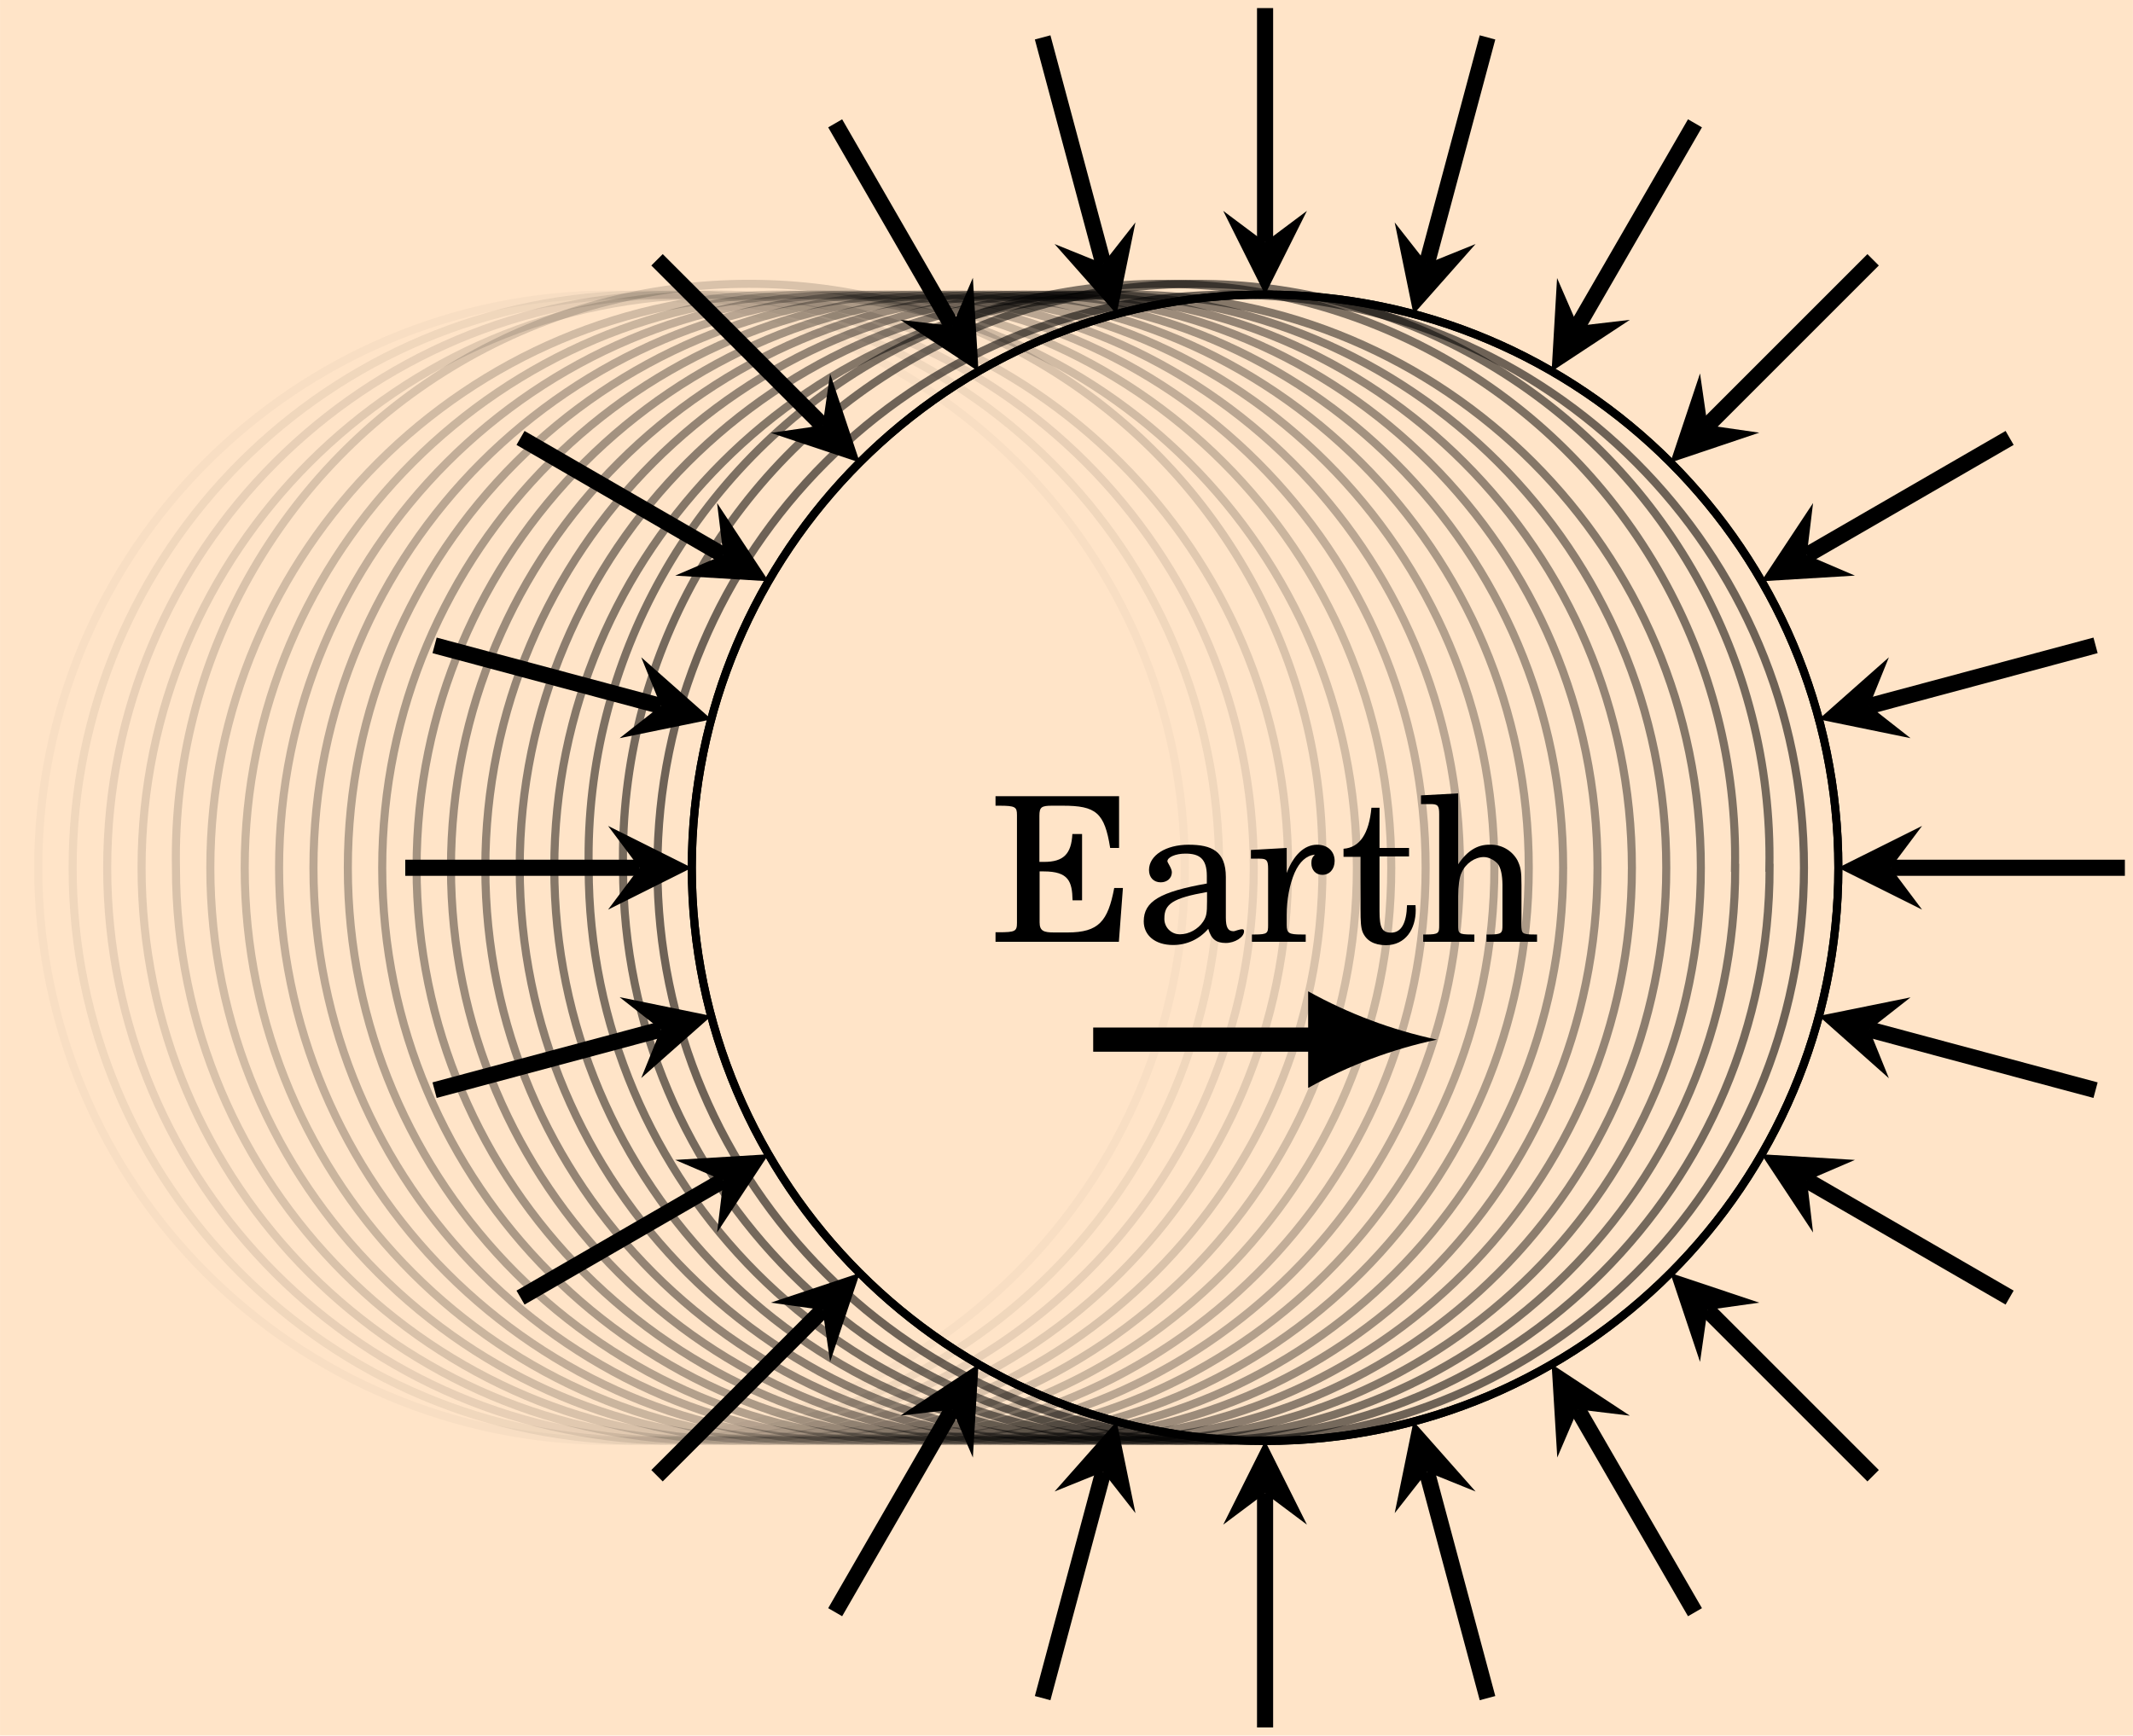
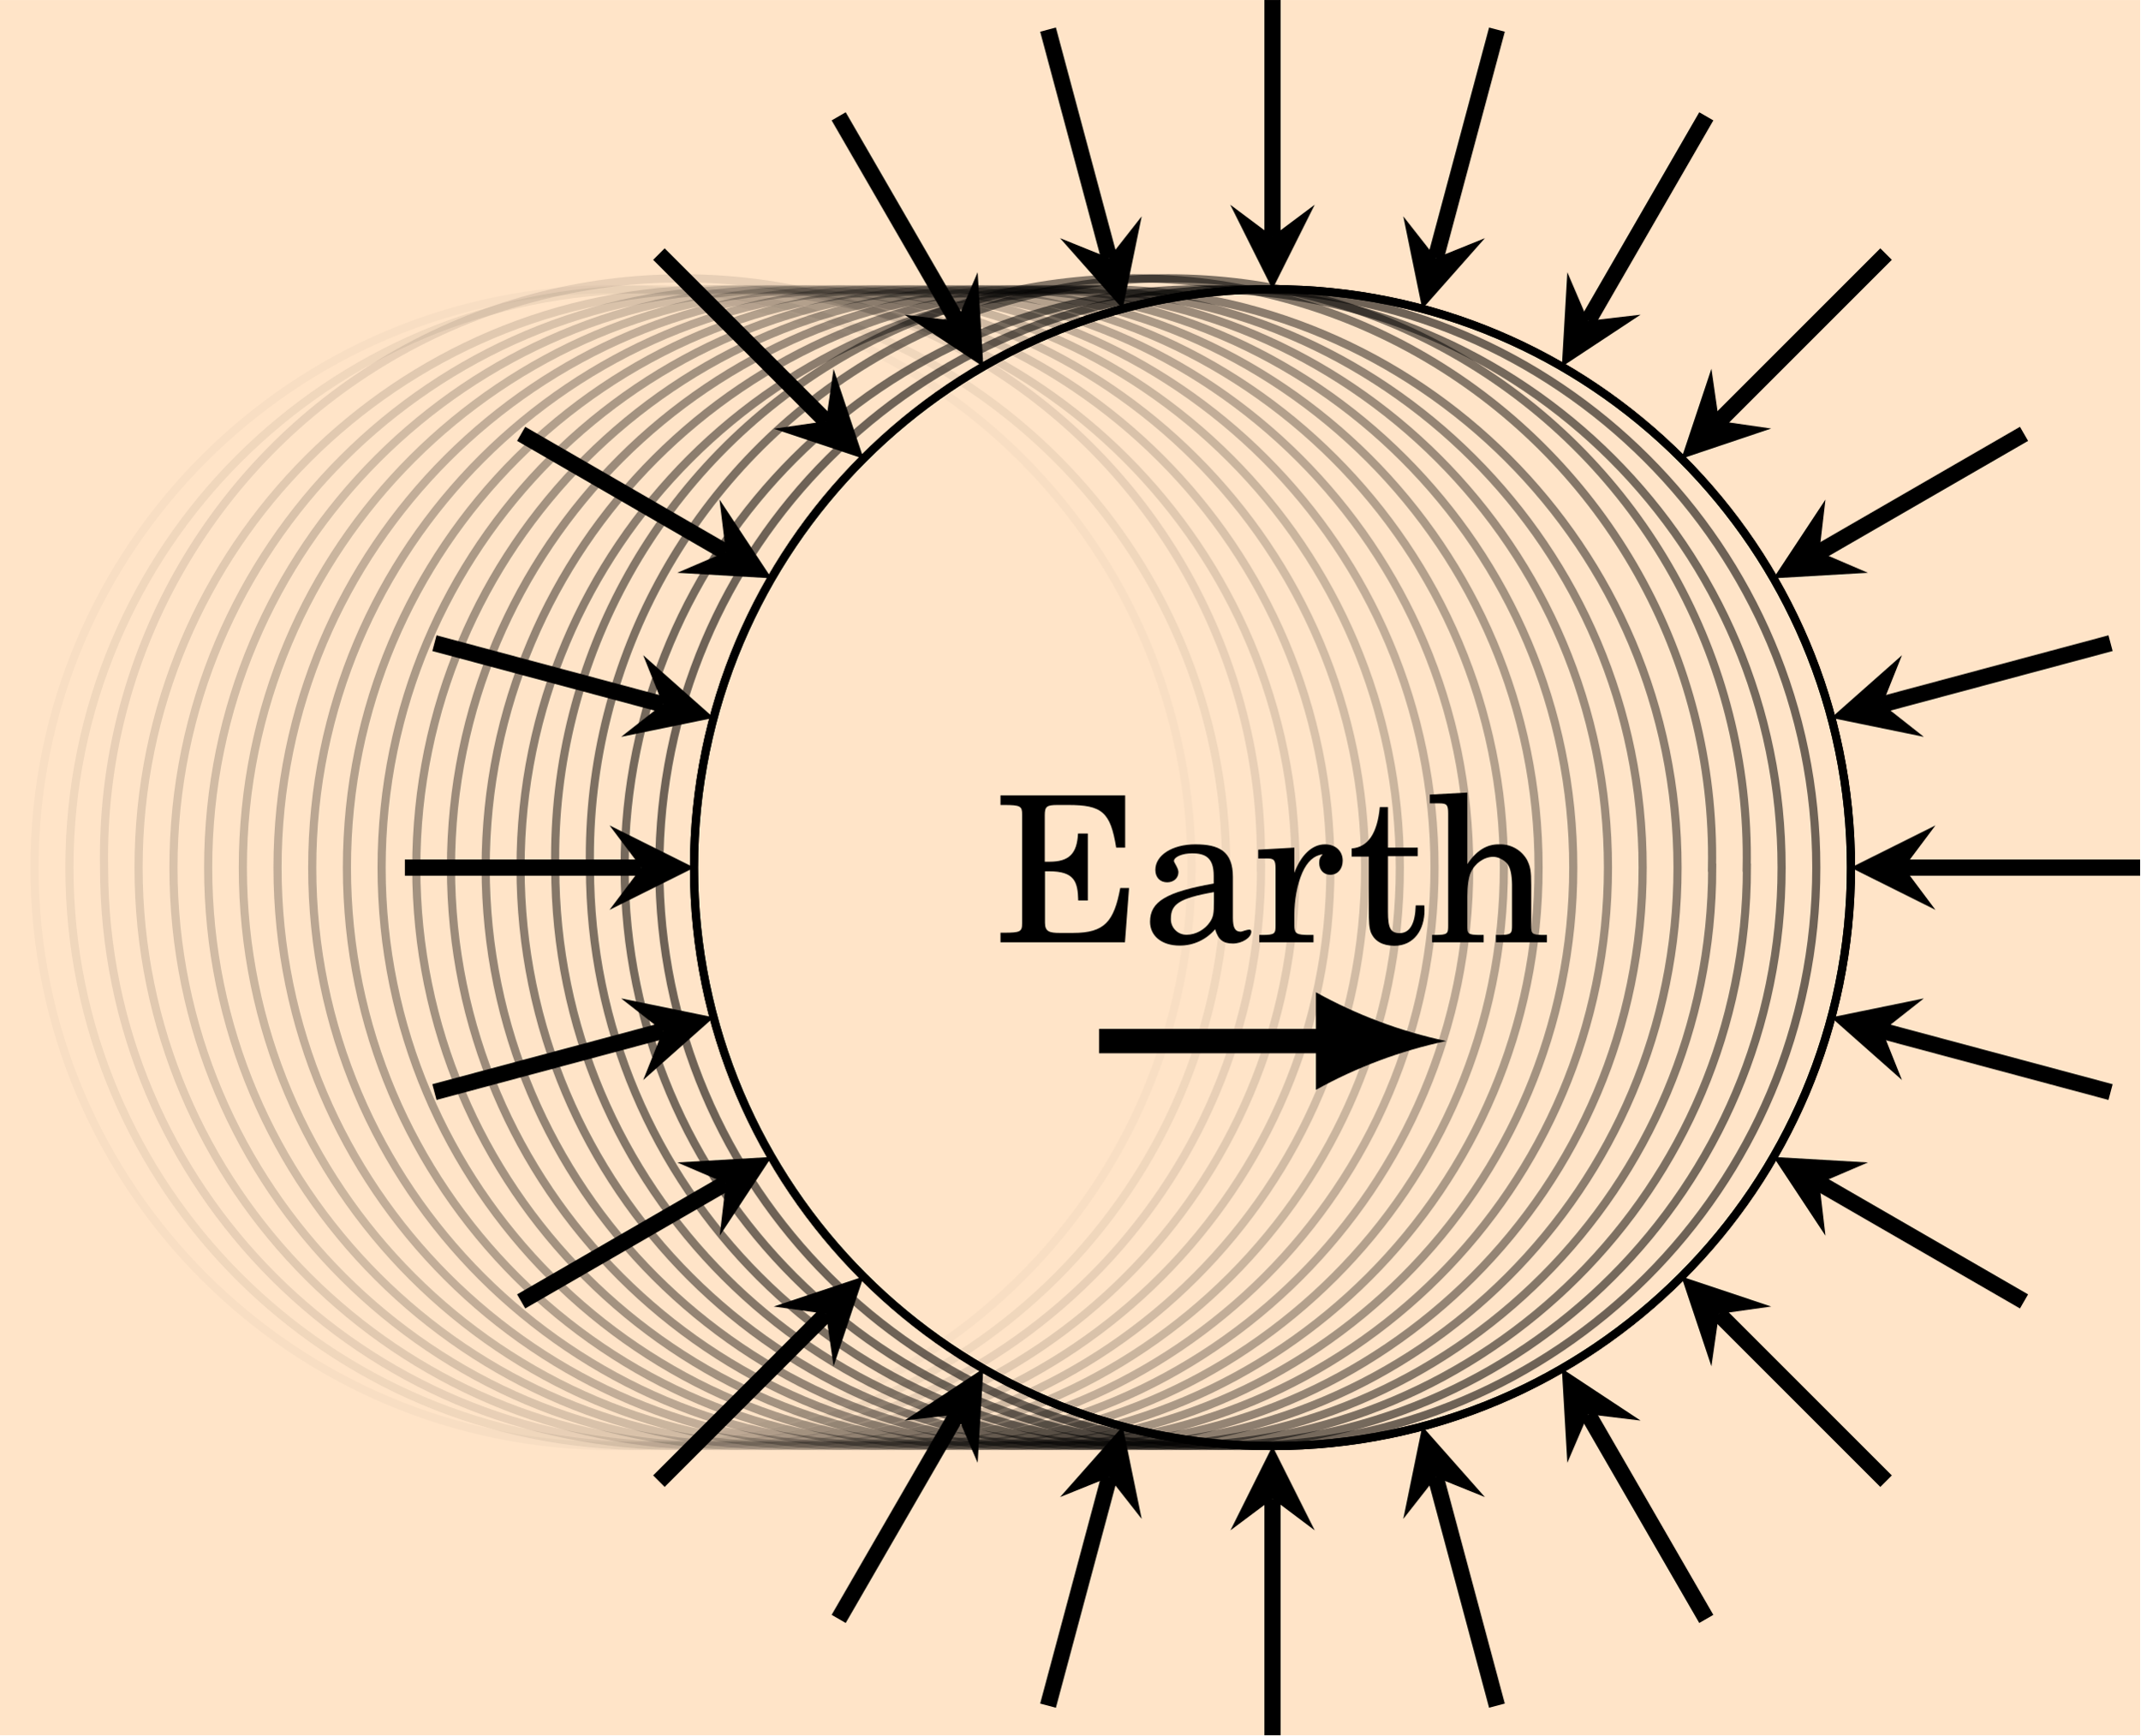
- <svg xmlns="http://www.w3.org/2000/svg" xmlns:xlink="http://www.w3.org/1999/xlink" width="140.64" height="114.45" viewBox="0 0 105.48 85.84">
+ <svg xmlns="http://www.w3.org/2000/svg" xmlns:xlink="http://www.w3.org/1999/xlink" width="139.84" height="113.39" viewBox="0 0 104.88 85.04">
  <defs>
-     <clipPath id="a">
-       <path d="M0 0h105.48v85.84H0Zm0 0" />
+     <clipPath id="f">
+       <path d="M92 42h12.88v1H92Zm0 0" />
    </clipPath>
    <clipPath id="g">
-       <path d="M93 42h12.48v2H93Zm0 0" />
+       <path d="M80 20h24.88v26H80Zm0 0" />
    </clipPath>
    <clipPath id="h">
-       <path d="M81 20h24.48v27H81Zm0 0" />
+       <path d="M77 9h27.88v30H77Zm0 0" />
    </clipPath>
    <clipPath id="i">
-       <path d="M78 10h27.48v29H78Zm0 0" />
+       <path d="M29 58h30v27.04H29Zm0 0" />
    </clipPath>
    <clipPath id="j">
-       <path d="M30 58h29v27.84H30Zm0 0" />
+       <path d="M40 61h26v24.04H40Zm0 0" />
    </clipPath>
    <clipPath id="k">
-       <path d="M40 61h26v24.84H40Zm0 0" />
+       <path d="M61 73h2v12.04h-2Zm0 0" />
    </clipPath>
    <clipPath id="l">
-       <path d="M62 73h1v12.84h-1Zm0 0" />
+       <path d="M59 61h26v24.04H59Zm0 0" />
    </clipPath>
    <clipPath id="m">
-       <path d="M59 61h26v24.84H59Zm0 0" />
+       <path d="M66 58h29v27.04H66Zm0 0" />
    </clipPath>
    <clipPath id="n">
-       <path d="M66 58h30v27.84H66Zm0 0" />
+       <path d="M77 46h27.88v30H77Zm0 0" />
    </clipPath>
    <clipPath id="o">
-       <path d="M78 47h27.48v29H78Zm0 0" />
+       <path d="M80 39h24.88v26H80Zm0 0" />
    </clipPath>
-     <clipPath id="p">
-       <path d="M81 39h24.48v27H81Zm0 0" />
-     </clipPath>
-     <symbol id="b" overflow="visible">
+     <symbol id="a" overflow="visible">
      <path d="M6.6-2.66h-.43c-.31 1.64-.76 2.2-2.31 2.2H3.2c-.51 0-.72-.07-.72-.5v-2.52h.2c1.24 0 1.41.5 1.43 1.43h.47v-3.28H4.1c-.05.99-.44 1.38-1.4 1.38h-.23v-2.28c0-.43.1-.5.63-.5h.52c1.65 0 2.07.34 2.35 2.09h.44V-7.2H.3v.47h.17c.81 0 .89.06.89.46v5.33c0 .42-.08.47-.9.47H.3V0h6.1Zm0 0" style="stroke:none" />
    </symbol>
-     <symbol id="c" overflow="visible">
+     <symbol id="b" overflow="visible">
      <path d="M5.4-.52q0-.1-.09-.1c-.14 0-.37.1-.42.1-.28 0-.39-.18-.39-.68v-2c0-1.28-.7-1.6-1.84-1.6C1.53-4.8.7-4.27.7-3.55c0 .38.24.61.58.61.31 0 .55-.2.55-.5 0-.19-.22-.48-.22-.54 0-.2.4-.38.89-.38.66 0 1.06.22 1.06 1.1v.38C1.25-2.47.44-2 .44-1.01.44-.32 1 .16 1.89.16c.69 0 1.3-.29 1.74-.8.15.52.4.7.87.7.44 0 .9-.28.9-.58M3.57-2c0 .6-.03.75-.19 1-.25.38-.71.63-1.14.63a.76.76 0 0 1-.78-.79c0-.7.4-1 2.11-1.3Zm0 0" style="stroke:none" />
    </symbol>
-     <symbol id="d" overflow="visible">
+     <symbol id="c" overflow="visible">
      <path d="M4.34-4c0-.47-.34-.8-.87-.8-.63 0-1.17.52-1.5 1.4v-1.24l-1.77.1v.43h.43c.35 0 .42.08.42.5v2.78c0 .4-.02.47-.66.47H.25V0h2.66v-.36h-.2c-.63 0-.74-.06-.74-.47v-.5c0-.75.14-1.5.39-2.08q.37-.83 1-.9c-.14.15-.17.25-.17.43 0 .33.22.57.54.57.36 0 .61-.28.61-.69m0 0" style="stroke:none" />
    </symbol>
-     <symbol id="e" overflow="visible">
+     <symbol id="d" overflow="visible">
      <path d="m3.73-1.58-.01-.23H3.3Q3.26-.46 2.52-.45c-.46 0-.58-.25-.58-1.05v-2.72H3.4v-.42H1.94v-1.99h-.4Q1.36-4.69.16-4.6v.4H1v2.54c0 .7.02.94.1 1.17q.27.65 1.15.66c.98 0 1.48-.8 1.48-1.74m0 0" style="stroke:none" />
    </symbol>
-     <symbol id="f" overflow="visible">
+     <symbol id="e" overflow="visible">
      <path d="M5.9 0v-.36h-.13c-.63 0-.64-.06-.64-.47V-2.8c0-.72-.04-.89-.2-1.23a1.5 1.5 0 0 0-1.37-.77q-.91-.02-1.56.97v-3.51l-1.84.1v.43h.47c.37 0 .43.08.43.5v5.48c0 .4-.01.47-.65.47H.27V0H2.8v-.36h-.14C2-.36 2-.42 2-.83v-1.42c0-.5.06-.95.17-1.17.2-.46.66-.77 1.1-.77.25 0 .54.16.7.35q.21.3.22 1.01v2c0 .4-.02.47-.66.47H3.4V0Zm0 0" style="stroke:none" />
    </symbol>
  </defs>
-   <g clip-path="url(#a)">
-     <path d="M0 85.84h105.48V0H0Zm0 0" style="stroke:none;fill-rule:nonzero;fill:#ffe4c8;fill-opacity:1" />
+   <path d="M0 85.04h104.88V0H0Zm0 0" style="stroke:none;fill-rule:nonzero;fill:#ffe4c8;fill-opacity:1" />
+   <path d="M28.35 0a28.34 28.34 0 1 1-56.7 0 28.34 28.34 0 0 1 56.7 0Zm0 0" style="fill:none;stroke-width:.399;stroke-linecap:butt;stroke-linejoin:miter;stroke:#000;stroke-opacity:1;stroke-miterlimit:10" transform="matrix(1 0 0 -1 62.36 42.52)" />
+   <g style="fill:#000;fill-opacity:1">
+     <use xlink:href="#a" x="48.73" y="46.18" />
+     <use xlink:href="#b" x="55.92" y="46.18" />
+     <use xlink:href="#c" x="61.46" y="46.18" />
  </g>
-   <path d="M28.35 0a28.35 28.35 0 1 1-56.7 0 28.35 28.35 0 0 1 56.7 0Zm0 0" style="fill:none;stroke-width:.399;stroke-linecap:butt;stroke-linejoin:miter;stroke:#000;stroke-opacity:1;stroke-miterlimit:10" transform="matrix(1 0 0 -1 62.56 42.92)" />
-   <g style="fill:#000;fill-opacity:1">
-     <use xlink:href="#b" x="48.93" y="46.58" />
-     <use xlink:href="#c" x="56.12" y="46.58" />
-     <use xlink:href="#d" x="61.66" y="46.58" />
+   <use xlink:href="#d" x="66.08" y="46.18" style="fill:#000;fill-opacity:1" />
+   <use xlink:href="#e" x="69.91" y="46.18" style="fill:#000;fill-opacity:1" />
+   <path d="M-8.5-8.5H2.77" style="fill:none;stroke-width:1.196;stroke-linecap:butt;stroke-linejoin:miter;stroke:#000;stroke-opacity:1;stroke-miterlimit:10" transform="matrix(1 0 0 -1 62.36 42.52)" />
+   <path d="M70.87 51.02a23 23 0 0 1-6.38-2.39v4.78a23 23 0 0 1 6.38-2.39" style="stroke:none;fill-rule:nonzero;fill:#000;fill-opacity:1" />
+   <g clip-path="url(#f)">
+     <path d="M42.52 0H30.94" style="fill:none;stroke-width:.797;stroke-linecap:butt;stroke-linejoin:miter;stroke:#000;stroke-opacity:1;stroke-miterlimit:10" transform="matrix(1 0 0 -1 62.36 42.52)" />
  </g>
-   <use xlink:href="#e" x="66.28" y="46.58" style="fill:#000;fill-opacity:1" />
-   <use xlink:href="#f" x="70.11" y="46.58" style="fill:#000;fill-opacity:1" />
-   <path d="M-8.5-8.5H2.75" style="fill:none;stroke-width:1.196;stroke-linecap:butt;stroke-linejoin:miter;stroke:#000;stroke-opacity:1;stroke-miterlimit:10" transform="matrix(1 0 0 -1 62.56 42.92)" />
-   <path d="M71.06 51.42a23 23 0 0 1-6.37-2.39v4.78a23 23 0 0 1 6.37-2.39" style="stroke:none;fill-rule:nonzero;fill:#000;fill-opacity:1" />
+   <path d="m90.7 42.52 4.15 2.07-1.55-2.07 1.55-2.07" style="stroke:none;fill-rule:nonzero;fill:#000;fill-opacity:1" />
  <g clip-path="url(#g)">
-     <path d="M42.52 0H30.94" style="fill:none;stroke-width:.797;stroke-linecap:butt;stroke-linejoin:miter;stroke:#000;stroke-opacity:1;stroke-miterlimit:10" transform="matrix(1 0 0 -1 62.56 42.92)" />
+     <path d="M41.07 11 29.88 8" style="fill:none;stroke-width:.797;stroke-linecap:butt;stroke-linejoin:miter;stroke:#000;stroke-opacity:1;stroke-miterlimit:10" transform="matrix(1 0 0 -1 62.36 42.52)" />
  </g>
-   <path d="m90.9 42.92 4.15 2.07-1.55-2.07 1.55-2.07" style="stroke:none;fill-rule:nonzero;fill:#000;fill-opacity:1" />
+   <path d="m89.74 35.18 4.54.93-2.03-1.6.96-2.4" style="stroke:none;fill-rule:nonzero;fill:#000;fill-opacity:1" />
  <g clip-path="url(#h)">
-     <path d="M41.07 11 29.88 8" style="fill:none;stroke-width:.797;stroke-linecap:butt;stroke-linejoin:miter;stroke:#000;stroke-opacity:1;stroke-miterlimit:10" transform="matrix(1 0 0 -1 62.56 42.92)" />
+     <path d="m36.83 21.26-10.04-5.8" style="fill:none;stroke-width:.797;stroke-linecap:butt;stroke-linejoin:miter;stroke:#000;stroke-opacity:1;stroke-miterlimit:10" transform="matrix(1 0 0 -1 62.36 42.52)" />
  </g>
-   <path d="m89.94 35.58 4.54.93-2.04-1.6.97-2.4" style="stroke:none;fill-rule:nonzero;fill:#000;fill-opacity:1" />
+   <path d="m86.91 28.34 4.63-.27-2.38-1.02.3-2.57" style="stroke:none;fill-rule:nonzero;fill:#000;fill-opacity:1" />
+   <path d="m30.07 30.07-8.2-8.2" style="fill:none;stroke-width:.797;stroke-linecap:butt;stroke-linejoin:miter;stroke:#000;stroke-opacity:1;stroke-miterlimit:10" transform="matrix(1 0 0 -1 62.36 42.52)" />
+   <path d="M82.4 22.48 86.8 21l-2.56-.37-.37-2.56" style="stroke:none;fill-rule:nonzero;fill:#000;fill-opacity:1" />
+   <path d="M21.26 36.82 15.47 26.8" style="fill:none;stroke-width:.797;stroke-linecap:butt;stroke-linejoin:miter;stroke:#000;stroke-opacity:1;stroke-miterlimit:10" transform="matrix(1 0 0 -1 62.36 42.52)" />
+   <path d="m76.54 17.97 3.86-2.55-2.57.3-1.02-2.38" style="stroke:none;fill-rule:nonzero;fill:#000;fill-opacity:1" />
+   <path d="M11 41.07 8 29.88" style="fill:none;stroke-width:.797;stroke-linecap:butt;stroke-linejoin:miter;stroke:#000;stroke-opacity:1;stroke-miterlimit:10" transform="matrix(1 0 0 -1 62.36 42.52)" />
+   <path d="m69.7 15.14 3.07-3.47-2.4.97-1.6-2.04" style="stroke:none;fill-rule:nonzero;fill:#000;fill-opacity:1" />
+   <path d="M0 42.52V30.94" style="fill:none;stroke-width:.797;stroke-linecap:butt;stroke-linejoin:miter;stroke:#000;stroke-opacity:1;stroke-miterlimit:10" transform="matrix(1 0 0 -1 62.36 42.52)" />
+   <path d="m62.36 14.17 2.07-4.14-2.07 1.55-2.07-1.55" style="stroke:none;fill-rule:nonzero;fill:#000;fill-opacity:1" />
+   <path d="m-11 41.07 3-11.19" style="fill:none;stroke-width:.797;stroke-linecap:butt;stroke-linejoin:miter;stroke:#000;stroke-opacity:1;stroke-miterlimit:10" transform="matrix(1 0 0 -1 62.36 42.52)" />
+   <path d="m55.02 15.14.93-4.54-1.6 2.04-2.4-.97" style="stroke:none;fill-rule:nonzero;fill:#000;fill-opacity:1" />
+   <path d="m-21.26 36.82 5.8-10.03" style="fill:none;stroke-width:.797;stroke-linecap:butt;stroke-linejoin:miter;stroke:#000;stroke-opacity:1;stroke-miterlimit:10" transform="matrix(1 0 0 -1 62.36 42.52)" />
+   <path d="m48.19 17.97-.28-4.63-1.02 2.39-2.57-.31" style="stroke:none;fill-rule:nonzero;fill:#000;fill-opacity:1" />
+   <path d="m-30.07 30.07 8.2-8.2" style="fill:none;stroke-width:.797;stroke-linecap:butt;stroke-linejoin:miter;stroke:#000;stroke-opacity:1;stroke-miterlimit:10" transform="matrix(1 0 0 -1 62.36 42.52)" />
+   <path d="m42.32 22.48-1.47-4.4-.37 2.56-2.56.37" style="stroke:none;fill-rule:nonzero;fill:#000;fill-opacity:1" />
+   <path d="m-36.82 21.26 10.03-5.8" style="fill:none;stroke-width:.797;stroke-linecap:butt;stroke-linejoin:miter;stroke:#000;stroke-opacity:1;stroke-miterlimit:10" transform="matrix(1 0 0 -1 62.36 42.52)" />
+   <path d="m37.81 28.34-2.55-3.86.31 2.57-2.38 1.02" style="stroke:none;fill-rule:nonzero;fill:#000;fill-opacity:1" />
+   <path d="m-41.07 11 11.19-3" style="fill:none;stroke-width:.797;stroke-linecap:butt;stroke-linejoin:miter;stroke:#000;stroke-opacity:1;stroke-miterlimit:10" transform="matrix(1 0 0 -1 62.36 42.52)" />
+   <path d="m34.98 35.18-3.46-3.07.96 2.4-2.04 1.6" style="stroke:none;fill-rule:nonzero;fill:#000;fill-opacity:1" />
+   <path d="M-42.52 0h11.58" style="fill:none;stroke-width:.797;stroke-linecap:butt;stroke-linejoin:miter;stroke:#000;stroke-opacity:1;stroke-miterlimit:10" transform="matrix(1 0 0 -1 62.36 42.52)" />
+   <path d="m34.02 42.52-4.15-2.07 1.56 2.07-1.56 2.07" style="stroke:none;fill-rule:nonzero;fill:#000;fill-opacity:1" />
+   <path d="m-41.07-11 11.19 3" style="fill:none;stroke-width:.797;stroke-linecap:butt;stroke-linejoin:miter;stroke:#000;stroke-opacity:1;stroke-miterlimit:10" transform="matrix(1 0 0 -1 62.36 42.52)" />
+   <path d="m34.98 49.86-4.54-.93 2.04 1.6-.96 2.4" style="stroke:none;fill-rule:nonzero;fill:#000;fill-opacity:1" />
+   <path d="m-36.82-21.26 10.03 5.8" style="fill:none;stroke-width:.797;stroke-linecap:butt;stroke-linejoin:miter;stroke:#000;stroke-opacity:1;stroke-miterlimit:10" transform="matrix(1 0 0 -1 62.36 42.52)" />
+   <path d="m37.81 56.7-4.62.27 2.38 1.02-.3 2.57" style="stroke:none;fill-rule:nonzero;fill:#000;fill-opacity:1" />
+   <path d="m-30.07-30.07 8.2 8.2" style="fill:none;stroke-width:.797;stroke-linecap:butt;stroke-linejoin:miter;stroke:#000;stroke-opacity:1;stroke-miterlimit:10" transform="matrix(1 0 0 -1 62.36 42.52)" />
+   <path d="m42.32 62.56-4.4 1.47 2.56.36.37 2.57" style="stroke:none;fill-rule:nonzero;fill:#000;fill-opacity:1" />
  <g clip-path="url(#i)">
-     <path d="m36.82 21.26-10.03-5.8" style="fill:none;stroke-width:.797;stroke-linecap:butt;stroke-linejoin:miter;stroke:#000;stroke-opacity:1;stroke-miterlimit:10" transform="matrix(1 0 0 -1 62.56 42.92)" />
+     <path d="m-21.26-36.82 5.8 10.03" style="fill:none;stroke-width:.797;stroke-linecap:butt;stroke-linejoin:miter;stroke:#000;stroke-opacity:1;stroke-miterlimit:10" transform="matrix(1 0 0 -1 62.36 42.52)" />
  </g>
-   <path d="m87.1 28.75 4.63-.28-2.38-1.02.31-2.57" style="stroke:none;fill-rule:nonzero;fill:#000;fill-opacity:1" />
-   <path d="m30.07 30.07-8.2-8.2" style="fill:none;stroke-width:.797;stroke-linecap:butt;stroke-linejoin:miter;stroke:#000;stroke-opacity:1;stroke-miterlimit:10" transform="matrix(1 0 0 -1 62.56 42.92)" />
-   <path d="M82.6 22.88 87 21.4l-2.56-.37-.37-2.56" style="stroke:none;fill-rule:nonzero;fill:#000;fill-opacity:1" />
-   <path d="m21.26 36.82-5.8-10.03" style="fill:none;stroke-width:.797;stroke-linecap:butt;stroke-linejoin:miter;stroke:#000;stroke-opacity:1;stroke-miterlimit:10" transform="matrix(1 0 0 -1 62.56 42.92)" />
-   <path d="m76.73 18.37 3.87-2.55-2.57.3L77 13.75" style="stroke:none;fill-rule:nonzero;fill:#000;fill-opacity:1" />
-   <path d="M11 41.07 8 29.88" style="fill:none;stroke-width:.797;stroke-linecap:butt;stroke-linejoin:miter;stroke:#000;stroke-opacity:1;stroke-miterlimit:10" transform="matrix(1 0 0 -1 62.56 42.92)" />
-   <path d="m69.9 15.54 3.07-3.47-2.4.97-1.6-2.04" style="stroke:none;fill-rule:nonzero;fill:#000;fill-opacity:1" />
-   <path d="M0 42.52V30.94" style="fill:none;stroke-width:.797;stroke-linecap:butt;stroke-linejoin:miter;stroke:#000;stroke-opacity:1;stroke-miterlimit:10" transform="matrix(1 0 0 -1 62.56 42.92)" />
-   <path d="m62.56 14.57 2.07-4.14-2.07 1.55-2.07-1.55" style="stroke:none;fill-rule:nonzero;fill:#000;fill-opacity:1" />
-   <path d="m-11 41.07 3-11.19" style="fill:none;stroke-width:.797;stroke-linecap:butt;stroke-linejoin:miter;stroke:#000;stroke-opacity:1;stroke-miterlimit:10" transform="matrix(1 0 0 -1 62.56 42.92)" />
-   <path d="m55.22 15.54.93-4.54-1.6 2.04-2.4-.97" style="stroke:none;fill-rule:nonzero;fill:#000;fill-opacity:1" />
-   <path d="m-21.26 36.82 5.79-10.03" style="fill:none;stroke-width:.797;stroke-linecap:butt;stroke-linejoin:miter;stroke:#000;stroke-opacity:1;stroke-miterlimit:10" transform="matrix(1 0 0 -1 62.56 42.92)" />
-   <path d="m48.39 18.37-.28-4.63-1.02 2.38-2.57-.3" style="stroke:none;fill-rule:nonzero;fill:#000;fill-opacity:1" />
-   <path d="m-30.07 30.07 8.2-8.2" style="fill:none;stroke-width:.797;stroke-linecap:butt;stroke-linejoin:miter;stroke:#000;stroke-opacity:1;stroke-miterlimit:10" transform="matrix(1 0 0 -1 62.56 42.92)" />
-   <path d="m42.52 22.88-1.47-4.4-.37 2.56-2.56.37" style="stroke:none;fill-rule:nonzero;fill:#000;fill-opacity:1" />
-   <path d="m-36.82 21.26 10.03-5.8" style="fill:none;stroke-width:.797;stroke-linecap:butt;stroke-linejoin:miter;stroke:#000;stroke-opacity:1;stroke-miterlimit:10" transform="matrix(1 0 0 -1 62.56 42.92)" />
-   <path d="m38.01 28.75-2.55-3.87.31 2.57-2.38 1.02" style="stroke:none;fill-rule:nonzero;fill:#000;fill-opacity:1" />
-   <path d="m-41.07 11 11.19-3" style="fill:none;stroke-width:.797;stroke-linecap:butt;stroke-linejoin:miter;stroke:#000;stroke-opacity:1;stroke-miterlimit:10" transform="matrix(1 0 0 -1 62.56 42.92)" />
-   <path d="m35.18 35.58-3.47-3.07.97 2.4-2.04 1.6" style="stroke:none;fill-rule:nonzero;fill:#000;fill-opacity:1" />
-   <path d="M-42.52 0h11.58" style="fill:none;stroke-width:.797;stroke-linecap:butt;stroke-linejoin:miter;stroke:#000;stroke-opacity:1;stroke-miterlimit:10" transform="matrix(1 0 0 -1 62.56 42.92)" />
-   <path d="m34.21 42.92-4.14-2.07 1.55 2.07-1.55 2.07" style="stroke:none;fill-rule:nonzero;fill:#000;fill-opacity:1" />
-   <path d="m-41.07-11 11.19 3" style="fill:none;stroke-width:.797;stroke-linecap:butt;stroke-linejoin:miter;stroke:#000;stroke-opacity:1;stroke-miterlimit:10" transform="matrix(1 0 0 -1 62.56 42.92)" />
-   <path d="m35.18 50.25-4.54-.93 2.04 1.6-.97 2.4" style="stroke:none;fill-rule:nonzero;fill:#000;fill-opacity:1" />
-   <path d="m-36.82-21.26 10.03 5.8" style="fill:none;stroke-width:.797;stroke-linecap:butt;stroke-linejoin:miter;stroke:#000;stroke-opacity:1;stroke-miterlimit:10" transform="matrix(1 0 0 -1 62.56 42.92)" />
-   <path d="m38.01 57.09-4.62.28 2.38 1.02-.31 2.57" style="stroke:none;fill-rule:nonzero;fill:#000;fill-opacity:1" />
-   <path d="m-30.07-30.07 8.2 8.2" style="fill:none;stroke-width:.797;stroke-linecap:butt;stroke-linejoin:miter;stroke:#000;stroke-opacity:1;stroke-miterlimit:10" transform="matrix(1 0 0 -1 62.56 42.92)" />
-   <path d="m42.52 62.96-4.4 1.47 2.56.36.37 2.57" style="stroke:none;fill-rule:nonzero;fill:#000;fill-opacity:1" />
+   <path d="m48.19 67.07-3.87 2.55 2.57-.3 1.02 2.37" style="stroke:none;fill-rule:nonzero;fill:#000;fill-opacity:1" />
  <g clip-path="url(#j)">
-     <path d="m-21.26-36.82 5.79 10.03" style="fill:none;stroke-width:.797;stroke-linecap:butt;stroke-linejoin:miter;stroke:#000;stroke-opacity:1;stroke-miterlimit:10" transform="matrix(1 0 0 -1 62.56 42.92)" />
+     <path d="m-11-41.07 3 11.19" style="fill:none;stroke-width:.797;stroke-linecap:butt;stroke-linejoin:miter;stroke:#000;stroke-opacity:1;stroke-miterlimit:10" transform="matrix(1 0 0 -1 62.36 42.52)" />
  </g>
-   <path d="m48.39 67.47-3.87 2.55 2.57-.3 1.02 2.37" style="stroke:none;fill-rule:nonzero;fill:#000;fill-opacity:1" />
+   <path d="m55.02 69.9-3.07 3.47 2.4-.97 1.6 2.04" style="stroke:none;fill-rule:nonzero;fill:#000;fill-opacity:1" />
  <g clip-path="url(#k)">
-     <path d="m-11-41.07 3 11.19" style="fill:none;stroke-width:.797;stroke-linecap:butt;stroke-linejoin:miter;stroke:#000;stroke-opacity:1;stroke-miterlimit:10" transform="matrix(1 0 0 -1 62.56 42.92)" />
+     <path d="M0-42.52v11.58" style="fill:none;stroke-width:.797;stroke-linecap:butt;stroke-linejoin:miter;stroke:#000;stroke-opacity:1;stroke-miterlimit:10" transform="matrix(1 0 0 -1 62.36 42.52)" />
  </g>
-   <path d="m55.22 70.3-3.07 3.47 2.4-.97 1.6 2.04" style="stroke:none;fill-rule:nonzero;fill:#000;fill-opacity:1" />
+   <path d="M62.36 70.87 60.3 75l2.07-1.55L64.43 75" style="stroke:none;fill-rule:nonzero;fill:#000;fill-opacity:1" />
  <g clip-path="url(#l)">
-     <path d="M0-42.52v11.58" style="fill:none;stroke-width:.797;stroke-linecap:butt;stroke-linejoin:miter;stroke:#000;stroke-opacity:1;stroke-miterlimit:10" transform="matrix(1 0 0 -1 62.56 42.92)" />
+     <path d="M11-41.07 8-29.88" style="fill:none;stroke-width:.797;stroke-linecap:butt;stroke-linejoin:miter;stroke:#000;stroke-opacity:1;stroke-miterlimit:10" transform="matrix(1 0 0 -1 62.36 42.52)" />
  </g>
-   <path d="m62.56 71.27-2.07 4.14 2.07-1.55 2.07 1.55" style="stroke:none;fill-rule:nonzero;fill:#000;fill-opacity:1" />
+   <path d="m69.7 69.9-.93 4.54 1.6-2.04 2.4.97" style="stroke:none;fill-rule:nonzero;fill:#000;fill-opacity:1" />
  <g clip-path="url(#m)">
-     <path d="M11-41.07 8-29.88" style="fill:none;stroke-width:.797;stroke-linecap:butt;stroke-linejoin:miter;stroke:#000;stroke-opacity:1;stroke-miterlimit:10" transform="matrix(1 0 0 -1 62.56 42.92)" />
+     <path d="M21.26-36.82 15.47-26.8" style="fill:none;stroke-width:.797;stroke-linecap:butt;stroke-linejoin:miter;stroke:#000;stroke-opacity:1;stroke-miterlimit:10" transform="matrix(1 0 0 -1 62.36 42.52)" />
  </g>
-   <path d="m69.9 70.3-.93 4.54 1.6-2.04 2.4.97" style="stroke:none;fill-rule:nonzero;fill:#000;fill-opacity:1" />
+   <path d="m76.54 67.07.27 4.62 1.02-2.38 2.57.31" style="stroke:none;fill-rule:nonzero;fill:#000;fill-opacity:1" />
+   <path d="m30.07-30.07-8.2 8.2" style="fill:none;stroke-width:.797;stroke-linecap:butt;stroke-linejoin:miter;stroke:#000;stroke-opacity:1;stroke-miterlimit:10" transform="matrix(1 0 0 -1 62.36 42.52)" />
+   <path d="m82.4 62.56 1.47 4.4.37-2.57 2.56-.36" style="stroke:none;fill-rule:nonzero;fill:#000;fill-opacity:1" />
  <g clip-path="url(#n)">
-     <path d="m21.26-36.82-5.8 10.03" style="fill:none;stroke-width:.797;stroke-linecap:butt;stroke-linejoin:miter;stroke:#000;stroke-opacity:1;stroke-miterlimit:10" transform="matrix(1 0 0 -1 62.56 42.92)" />
+     <path d="m36.83-21.26-10.04 5.8" style="fill:none;stroke-width:.797;stroke-linecap:butt;stroke-linejoin:miter;stroke:#000;stroke-opacity:1;stroke-miterlimit:10" transform="matrix(1 0 0 -1 62.36 42.52)" />
  </g>
-   <path d="m76.73 67.47.28 4.62 1.02-2.38 2.57.31" style="stroke:none;fill-rule:nonzero;fill:#000;fill-opacity:1" />
-   <path d="m30.07-30.07-8.2 8.2" style="fill:none;stroke-width:.797;stroke-linecap:butt;stroke-linejoin:miter;stroke:#000;stroke-opacity:1;stroke-miterlimit:10" transform="matrix(1 0 0 -1 62.56 42.92)" />
-   <path d="m82.6 62.96 1.47 4.4.37-2.57 2.56-.36" style="stroke:none;fill-rule:nonzero;fill:#000;fill-opacity:1" />
+   <path d="m86.91 56.7 2.55 3.86-.3-2.57 2.38-1.02" style="stroke:none;fill-rule:nonzero;fill:#000;fill-opacity:1" />
  <g clip-path="url(#o)">
-     <path d="m36.82-21.26-10.03 5.8" style="fill:none;stroke-width:.797;stroke-linecap:butt;stroke-linejoin:miter;stroke:#000;stroke-opacity:1;stroke-miterlimit:10" transform="matrix(1 0 0 -1 62.56 42.92)" />
+     <path d="M41.07-11 29.88-8" style="fill:none;stroke-width:.797;stroke-linecap:butt;stroke-linejoin:miter;stroke:#000;stroke-opacity:1;stroke-miterlimit:10" transform="matrix(1 0 0 -1 62.36 42.52)" />
  </g>
-   <path d="m87.1 57.09 2.56 3.87-.3-2.57 2.37-1.02" style="stroke:none;fill-rule:nonzero;fill:#000;fill-opacity:1" />
-   <g clip-path="url(#p)">
-     <path d="M41.07-11 29.88-8" style="fill:none;stroke-width:.797;stroke-linecap:butt;stroke-linejoin:miter;stroke:#000;stroke-opacity:1;stroke-miterlimit:10" transform="matrix(1 0 0 -1 62.56 42.92)" />
-   </g>
-   <path d="m89.94 50.25 3.47 3.08-.97-2.4 2.04-1.6" style="stroke:none;fill-rule:nonzero;fill:#000;fill-opacity:1" />
-   <path d="M26.65 0a28.35 28.35 0 1 1-56.7 0 28.35 28.35 0 0 1 56.7 0Zm0 0" style="fill:none;stroke-width:.399;stroke-linecap:butt;stroke-linejoin:miter;stroke:#000;stroke-opacity:.57;stroke-miterlimit:10" transform="matrix(1 0 0 -1 62.56 42.92)" />
-   <path d="M24.94 0a28.35 28.35 0 1 1-56.69 0 28.35 28.35 0 0 1 56.7 0Zm0 0" style="fill:none;stroke-width:.399;stroke-linecap:butt;stroke-linejoin:miter;stroke:#000;stroke-opacity:.54;stroke-miterlimit:10" transform="matrix(1 0 0 -1 62.56 42.92)" />
-   <path d="M23.24 0a28.35 28.35 0 1 1-56.69 0 28.35 28.35 0 0 1 56.7 0Zm0 0" style="fill:none;stroke-width:.399;stroke-linecap:butt;stroke-linejoin:miter;stroke:#000;stroke-opacity:.51;stroke-miterlimit:10" transform="matrix(1 0 0 -1 62.56 42.92)" />
-   <path d="M21.55 0a28.35 28.35 0 1 1-56.7 0 28.35 28.35 0 0 1 56.7 0Zm0 0" style="fill:none;stroke-width:.399;stroke-linecap:butt;stroke-linejoin:miter;stroke:#000;stroke-opacity:.48;stroke-miterlimit:10" transform="matrix(1 0 0 -1 62.56 42.92)" />
-   <path d="M19.84 0a28.35 28.35 0 1 1-56.7 0 28.35 28.35 0 0 1 56.7 0Zm0 0" style="fill:none;stroke-width:.399;stroke-linecap:butt;stroke-linejoin:miter;stroke:#000;stroke-opacity:.45;stroke-miterlimit:10" transform="matrix(1 0 0 -1 62.56 42.92)" />
-   <path d="M18.14 0a28.35 28.35 0 1 1-56.7 0 28.35 28.35 0 0 1 56.7 0Zm0 0" style="fill:none;stroke-width:.399;stroke-linecap:butt;stroke-linejoin:miter;stroke:#000;stroke-opacity:.42;stroke-miterlimit:10" transform="matrix(1 0 0 -1 62.56 42.92)" />
-   <path d="M16.44 0a28.35 28.35 0 1 1-56.7 0 28.35 28.35 0 0 1 56.7 0Zm0 0" style="fill:none;stroke-width:.399;stroke-linecap:butt;stroke-linejoin:miter;stroke:#000;stroke-opacity:.39;stroke-miterlimit:10" transform="matrix(1 0 0 -1 62.56 42.92)" />
-   <path d="M14.74 0a28.35 28.35 0 1 1-56.7 0 28.35 28.35 0 0 1 56.7 0Zm0 0" style="fill:none;stroke-width:.399;stroke-linecap:butt;stroke-linejoin:miter;stroke:#000;stroke-opacity:.36;stroke-miterlimit:10" transform="matrix(1 0 0 -1 62.56 42.92)" />
-   <path d="M13.04 0a28.35 28.35 0 1 1-56.7 0 28.35 28.35 0 0 1 56.7 0Zm0 0" style="fill:none;stroke-width:.399;stroke-linecap:butt;stroke-linejoin:miter;stroke:#000;stroke-opacity:.33;stroke-miterlimit:10" transform="matrix(1 0 0 -1 62.56 42.92)" />
-   <path d="M11.34 0a28.35 28.35 0 1 1-56.7 0 28.35 28.35 0 0 1 56.7 0Zm0 0" style="fill:none;stroke-width:.399;stroke-linecap:butt;stroke-linejoin:miter;stroke:#000;stroke-opacity:.3;stroke-miterlimit:10" transform="matrix(1 0 0 -1 62.56 42.92)" />
-   <path d="M9.64 0a28.35 28.35 0 1 1-56.7 0 28.35 28.35 0 0 1 56.7 0Zm0 0" style="fill:none;stroke-width:.399;stroke-linecap:butt;stroke-linejoin:miter;stroke:#000;stroke-opacity:.27;stroke-miterlimit:10" transform="matrix(1 0 0 -1 62.56 42.92)" />
-   <path d="M7.94 0a28.34 28.34 0 1 1-56.7 0 28.34 28.34 0 0 1 56.7 0Zm0 0" style="fill:none;stroke-width:.399;stroke-linecap:butt;stroke-linejoin:miter;stroke:#000;stroke-opacity:.24;stroke-miterlimit:10" transform="matrix(1 0 0 -1 62.56 42.92)" />
-   <path d="M6.24 0a28.35 28.35 0 1 1-56.7 0 28.35 28.35 0 0 1 56.7 0Zm0 0" style="fill:none;stroke-width:.399;stroke-linecap:butt;stroke-linejoin:miter;stroke:#000;stroke-opacity:.21;stroke-miterlimit:10" transform="matrix(1 0 0 -1 62.56 42.92)" />
-   <path d="M4.54 0a28.35 28.35 0 1 1-56.7 0 28.35 28.35 0 0 1 56.7 0Zm0 0" style="fill:none;stroke-width:.399;stroke-linecap:butt;stroke-linejoin:miter;stroke:#000;stroke-opacity:.18;stroke-miterlimit:10" transform="matrix(1 0 0 -1 62.56 42.92)" />
-   <path d="M2.83 0a28.35 28.35 0 1 1-56.69 0 28.35 28.35 0 0 1 56.7 0Zm0 0" style="fill:none;stroke-width:.399;stroke-linecap:butt;stroke-linejoin:miter;stroke:#000;stroke-opacity:.15;stroke-miterlimit:10" transform="matrix(1 0 0 -1 62.56 42.92)" />
-   <path d="M1.14 0a28.35 28.35 0 1 1-56.7 0 28.35 28.35 0 0 1 56.7 0Zm0 0" style="fill:none;stroke-width:.399;stroke-linecap:butt;stroke-linejoin:miter;stroke:#000;stroke-opacity:.12;stroke-miterlimit:10" transform="matrix(1 0 0 -1 62.56 42.92)" />
-   <path d="M-.56 0a28.35 28.35 0 1 1-56.7 0A28.35 28.35 0 0 1-.56 0Zm0 0" style="fill:none;stroke-width:.399;stroke-linecap:butt;stroke-linejoin:miter;stroke:#000;stroke-opacity:.09;stroke-miterlimit:10" transform="matrix(1 0 0 -1 62.56 42.92)" />
-   <path d="M-2.27 0a28.35 28.35 0 1 1-56.7 0 28.35 28.35 0 0 1 56.7 0Zm0 0" style="fill:none;stroke-width:.399;stroke-linecap:butt;stroke-linejoin:miter;stroke:#000;stroke-opacity:.06;stroke-miterlimit:10" transform="matrix(1 0 0 -1 62.56 42.92)" />
-   <path d="M-3.97 0a28.35 28.35 0 1 1-56.7 0 28.35 28.35 0 0 1 56.7 0Zm0 0" style="fill:none;stroke-width:.399;stroke-linecap:butt;stroke-linejoin:miter;stroke:#000;stroke-opacity:.03;stroke-miterlimit:10" transform="matrix(1 0 0 -1 62.56 42.92)" />
-   <path d="M28.35 0a28.35 28.35 0 1 1-56.7 0 28.35 28.35 0 0 1 56.7 0Zm0 0" style="fill:none;stroke-width:.399;stroke-linecap:butt;stroke-linejoin:miter;stroke:#000;stroke-opacity:1;stroke-miterlimit:10" transform="matrix(1 0 0 -1 62.56 42.92)" />
+   <path d="m89.74 49.86 3.47 3.07-.96-2.4 2.03-1.6" style="stroke:none;fill-rule:nonzero;fill:#000;fill-opacity:1" />
+   <path d="M26.65 0a28.35 28.35 0 1 1-56.7 0 28.35 28.35 0 0 1 56.7 0Zm0 0" style="fill:none;stroke-width:.399;stroke-linecap:butt;stroke-linejoin:miter;stroke:#000;stroke-opacity:.57;stroke-miterlimit:10" transform="matrix(1 0 0 -1 62.36 42.52)" />
+   <path d="M24.95 0a28.35 28.35 0 1 1-56.7 0 28.35 28.35 0 0 1 56.7 0Zm0 0" style="fill:none;stroke-width:.399;stroke-linecap:butt;stroke-linejoin:miter;stroke:#000;stroke-opacity:.54;stroke-miterlimit:10" transform="matrix(1 0 0 -1 62.36 42.52)" />
+   <path d="M23.24 0a28.35 28.35 0 1 1-56.69 0 28.35 28.35 0 0 1 56.7 0Zm0 0" style="fill:none;stroke-width:.399;stroke-linecap:butt;stroke-linejoin:miter;stroke:#000;stroke-opacity:.51;stroke-miterlimit:10" transform="matrix(1 0 0 -1 62.36 42.52)" />
+   <path d="M21.54 0a28.35 28.35 0 1 1-56.69 0 28.35 28.35 0 0 1 56.7 0Zm0 0" style="fill:none;stroke-width:.399;stroke-linecap:butt;stroke-linejoin:miter;stroke:#000;stroke-opacity:.48;stroke-miterlimit:10" transform="matrix(1 0 0 -1 62.36 42.52)" />
+   <path d="M19.85 0a28.35 28.35 0 1 1-56.7 0 28.35 28.35 0 0 1 56.7 0Zm0 0" style="fill:none;stroke-width:.399;stroke-linecap:butt;stroke-linejoin:miter;stroke:#000;stroke-opacity:.45;stroke-miterlimit:10" transform="matrix(1 0 0 -1 62.36 42.52)" />
+   <path d="M18.14 0a28.35 28.35 0 1 1-56.7 0 28.35 28.35 0 0 1 56.7 0Zm0 0" style="fill:none;stroke-width:.399;stroke-linecap:butt;stroke-linejoin:miter;stroke:#000;stroke-opacity:.42;stroke-miterlimit:10" transform="matrix(1 0 0 -1 62.36 42.52)" />
+   <path d="M16.44 0a28.35 28.35 0 1 1-56.7 0 28.35 28.35 0 0 1 56.7 0Zm0 0" style="fill:none;stroke-width:.399;stroke-linecap:butt;stroke-linejoin:miter;stroke:#000;stroke-opacity:.39;stroke-miterlimit:10" transform="matrix(1 0 0 -1 62.36 42.52)" />
+   <path d="M14.74 0a28.35 28.35 0 1 1-56.7 0 28.35 28.35 0 0 1 56.7 0Zm0 0" style="fill:none;stroke-width:.399;stroke-linecap:butt;stroke-linejoin:miter;stroke:#000;stroke-opacity:.36;stroke-miterlimit:10" transform="matrix(1 0 0 -1 62.36 42.52)" />
+   <path d="M13.04 0a28.35 28.35 0 1 1-56.7 0 28.35 28.35 0 0 1 56.7 0Zm0 0" style="fill:none;stroke-width:.399;stroke-linecap:butt;stroke-linejoin:miter;stroke:#000;stroke-opacity:.33;stroke-miterlimit:10" transform="matrix(1 0 0 -1 62.36 42.52)" />
+   <path d="M11.34 0a28.35 28.35 0 1 1-56.7 0 28.35 28.35 0 0 1 56.7 0Zm0 0" style="fill:none;stroke-width:.399;stroke-linecap:butt;stroke-linejoin:miter;stroke:#000;stroke-opacity:.3;stroke-miterlimit:10" transform="matrix(1 0 0 -1 62.36 42.52)" />
+   <path d="M9.64 0a28.35 28.35 0 1 1-56.7 0 28.35 28.35 0 0 1 56.7 0Zm0 0" style="fill:none;stroke-width:.399;stroke-linecap:butt;stroke-linejoin:miter;stroke:#000;stroke-opacity:.27;stroke-miterlimit:10" transform="matrix(1 0 0 -1 62.36 42.52)" />
+   <path d="M7.94 0a28.35 28.35 0 1 1-56.7 0 28.35 28.35 0 0 1 56.7 0Zm0 0" style="fill:none;stroke-width:.399;stroke-linecap:butt;stroke-linejoin:miter;stroke:#000;stroke-opacity:.24;stroke-miterlimit:10" transform="matrix(1 0 0 -1 62.36 42.52)" />
+   <path d="M6.24 0a28.35 28.35 0 1 1-56.7 0 28.35 28.35 0 0 1 56.7 0Zm0 0" style="fill:none;stroke-width:.399;stroke-linecap:butt;stroke-linejoin:miter;stroke:#000;stroke-opacity:.21;stroke-miterlimit:10" transform="matrix(1 0 0 -1 62.36 42.52)" />
+   <path d="M4.54 0a28.35 28.35 0 1 1-56.7 0 28.35 28.35 0 0 1 56.7 0Zm0 0" style="fill:none;stroke-width:.399;stroke-linecap:butt;stroke-linejoin:miter;stroke:#000;stroke-opacity:.18;stroke-miterlimit:10" transform="matrix(1 0 0 -1 62.36 42.52)" />
+   <path d="M2.84 0a28.35 28.35 0 1 1-56.7 0 28.35 28.35 0 0 1 56.7 0Zm0 0" style="fill:none;stroke-width:.399;stroke-linecap:butt;stroke-linejoin:miter;stroke:#000;stroke-opacity:.15;stroke-miterlimit:10" transform="matrix(1 0 0 -1 62.36 42.52)" />
+   <path d="M1.13 0a28.35 28.35 0 1 1-56.7 0 28.35 28.35 0 0 1 56.7 0Zm0 0" style="fill:none;stroke-width:.399;stroke-linecap:butt;stroke-linejoin:miter;stroke:#000;stroke-opacity:.12;stroke-miterlimit:10" transform="matrix(1 0 0 -1 62.36 42.52)" />
+   <path d="M-.57 0a28.35 28.35 0 1 1-56.69 0A28.35 28.35 0 0 1-.56 0Zm0 0" style="fill:none;stroke-width:.399;stroke-linecap:butt;stroke-linejoin:miter;stroke:#000;stroke-opacity:.09;stroke-miterlimit:10" transform="matrix(1 0 0 -1 62.36 42.52)" />
+   <path d="M-2.27 0a28.34 28.34 0 1 1-56.69 0 28.34 28.34 0 0 1 56.7 0Zm0 0" style="fill:none;stroke-width:.399;stroke-linecap:butt;stroke-linejoin:miter;stroke:#000;stroke-opacity:.06;stroke-miterlimit:10" transform="matrix(1 0 0 -1 62.36 42.52)" />
+   <path d="M-3.97 0a28.35 28.35 0 1 1-56.7 0 28.35 28.35 0 0 1 56.7 0Zm0 0" style="fill:none;stroke-width:.399;stroke-linecap:butt;stroke-linejoin:miter;stroke:#000;stroke-opacity:.03;stroke-miterlimit:10" transform="matrix(1 0 0 -1 62.36 42.52)" />
+   <path d="M28.35 0a28.34 28.34 0 1 1-56.7 0 28.34 28.34 0 0 1 56.7 0Zm0 0" style="fill:none;stroke-width:.399;stroke-linecap:butt;stroke-linejoin:miter;stroke:#000;stroke-opacity:1;stroke-miterlimit:10" transform="matrix(1 0 0 -1 62.36 42.52)" />
</svg>
